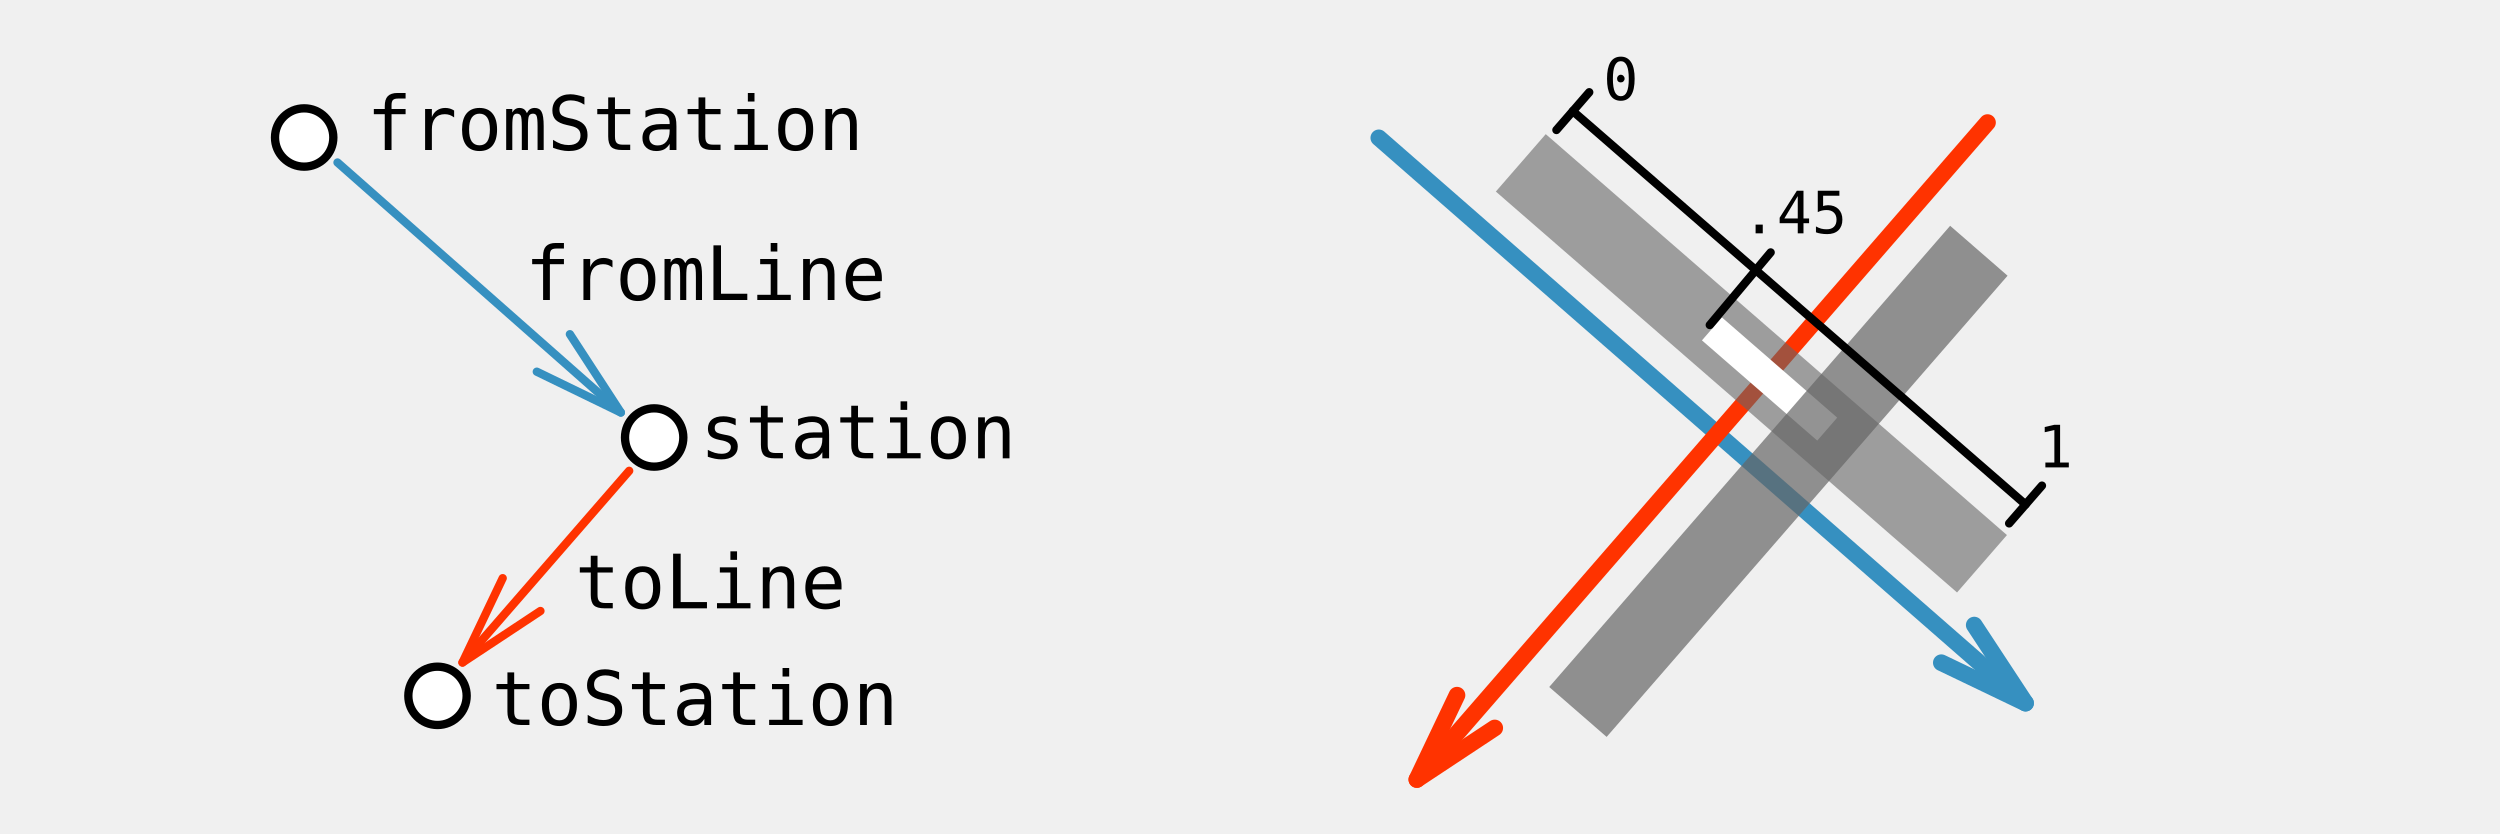
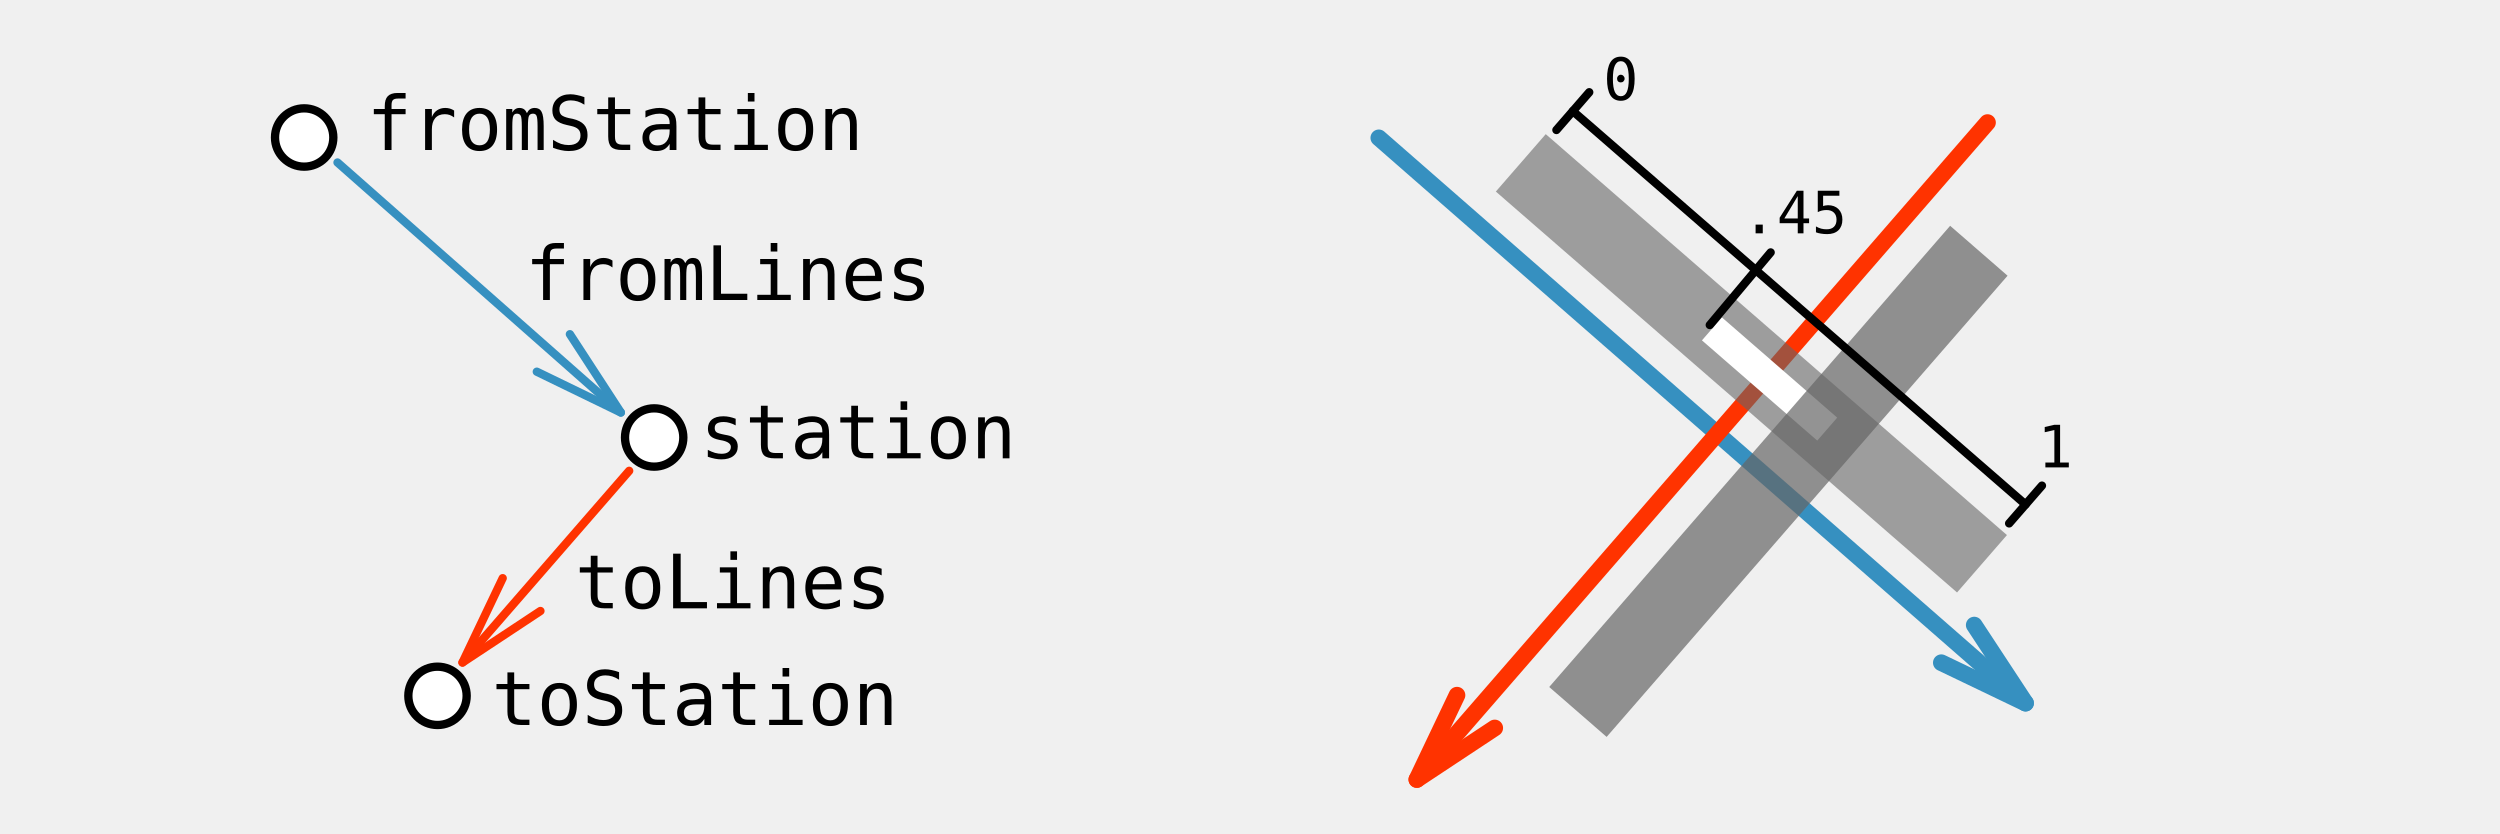
<svg xmlns="http://www.w3.org/2000/svg" height="100" viewBox="0 0 300 100" width="300">
  <g fill="none" fill-rule="evenodd">
    <g transform="translate(33 10)">
      <g stroke-linecap="round" stroke-linejoin="round">
        <path d="m7.5 9.5 34 30" stroke="#3690c0" />
        <path d="m31.417 34.604 10.083 4.896-6.113-9.395" stroke="#3690c0" />
        <path d="m42.5 46.5-20 23" stroke="#ff3300" />
        <path d="m27.323 59.382-4.823 10.118 9.351-6.181" stroke="#ff3300" />
      </g>
      <g fill="#fff" stroke="#000">
        <circle cx="3.5" cy="6.5" r="3.5" />
        <circle cx="45.5" cy="42.5" r="3.5" />
        <circle cx="19.5" cy="73.5" r="3.5" />
      </g>
      <g fill="#000" font-family="FiraCode-Retina, Fira Code, monospace" font-size="9" font-weight="500">
        <text>
          <tspan x="51" y="45">station</tspan>
        </text>
        <text>
-           <tspan x="30" y="26">fromLine</tspan>
+           <tspan x="30" y="26">fromLines</tspan>
        </text>
        <text>
-           <tspan x="36" y="63">toLine</tspan>
+           <tspan x="36" y="63">toLines</tspan>
        </text>
        <text>
          <tspan x="26" y="77">toStation</tspan>
        </text>
        <text>
          <tspan x="11" y="8">fromStation</tspan>
        </text>
      </g>
    </g>
    <g transform="translate(165 5)">
      <g fill="#000" font-family="FiraCode-Retina, Fira Code, monospace" font-size="7" font-weight="500">
        <text>
          <tspan x="44" y="23">.45</tspan>
        </text>
        <text>
          <tspan x="27.391" y="7">0</tspan>
        </text>
        <text>
          <tspan x="79.522" y="51.083">1</tspan>
        </text>
      </g>
      <g stroke-linecap="round" stroke-linejoin="round" stroke-width="2">
        <path d="m .457 11.542 77.609 67.833" stroke="#3690c0" />
        <path d="m67.959 74.526 10.106 4.849-6.157-9.366" stroke="#3690c0" />
        <path d="m73.5 9.708-68.478 78.833" stroke="#ff3300" />
        <path d="m9.839 78.421-4.818 10.121 9.347-6.186" stroke="#ff3300" />
      </g>
      <path d="m40.602 1.931h9.13v73.333h-9.13z" fill="#666" fill-opacity=".6" transform="matrix(.656059 -.75471 .75471 .656059 -13.5954 47.3634)" />
      <path d="m45.524 31.314h3.652v18.333h-3.652z" fill="#fff" transform="matrix(.656059 -.75471 .75471 .656059 -14.2658 49.6583)" />
      <path d="m43.841 16.096h9.13v73.333h-9.13z" fill="#666" fill-opacity=".7" transform="matrix(.75471 .656059 -.656059 .75471 46.4891 -18.8148)" />
      <g stroke="#000" stroke-linecap="round" stroke-linejoin="round">
        <path d="m40.174 34 7.304-8.708" />
        <path d="m23.739 8.333 54.326 47.208" />
        <path d="m25.707 6.069-3.936 4.529" />
        <path d="m80.033 53.277-3.936 4.529" />
      </g>
    </g>
  </g>
</svg>
